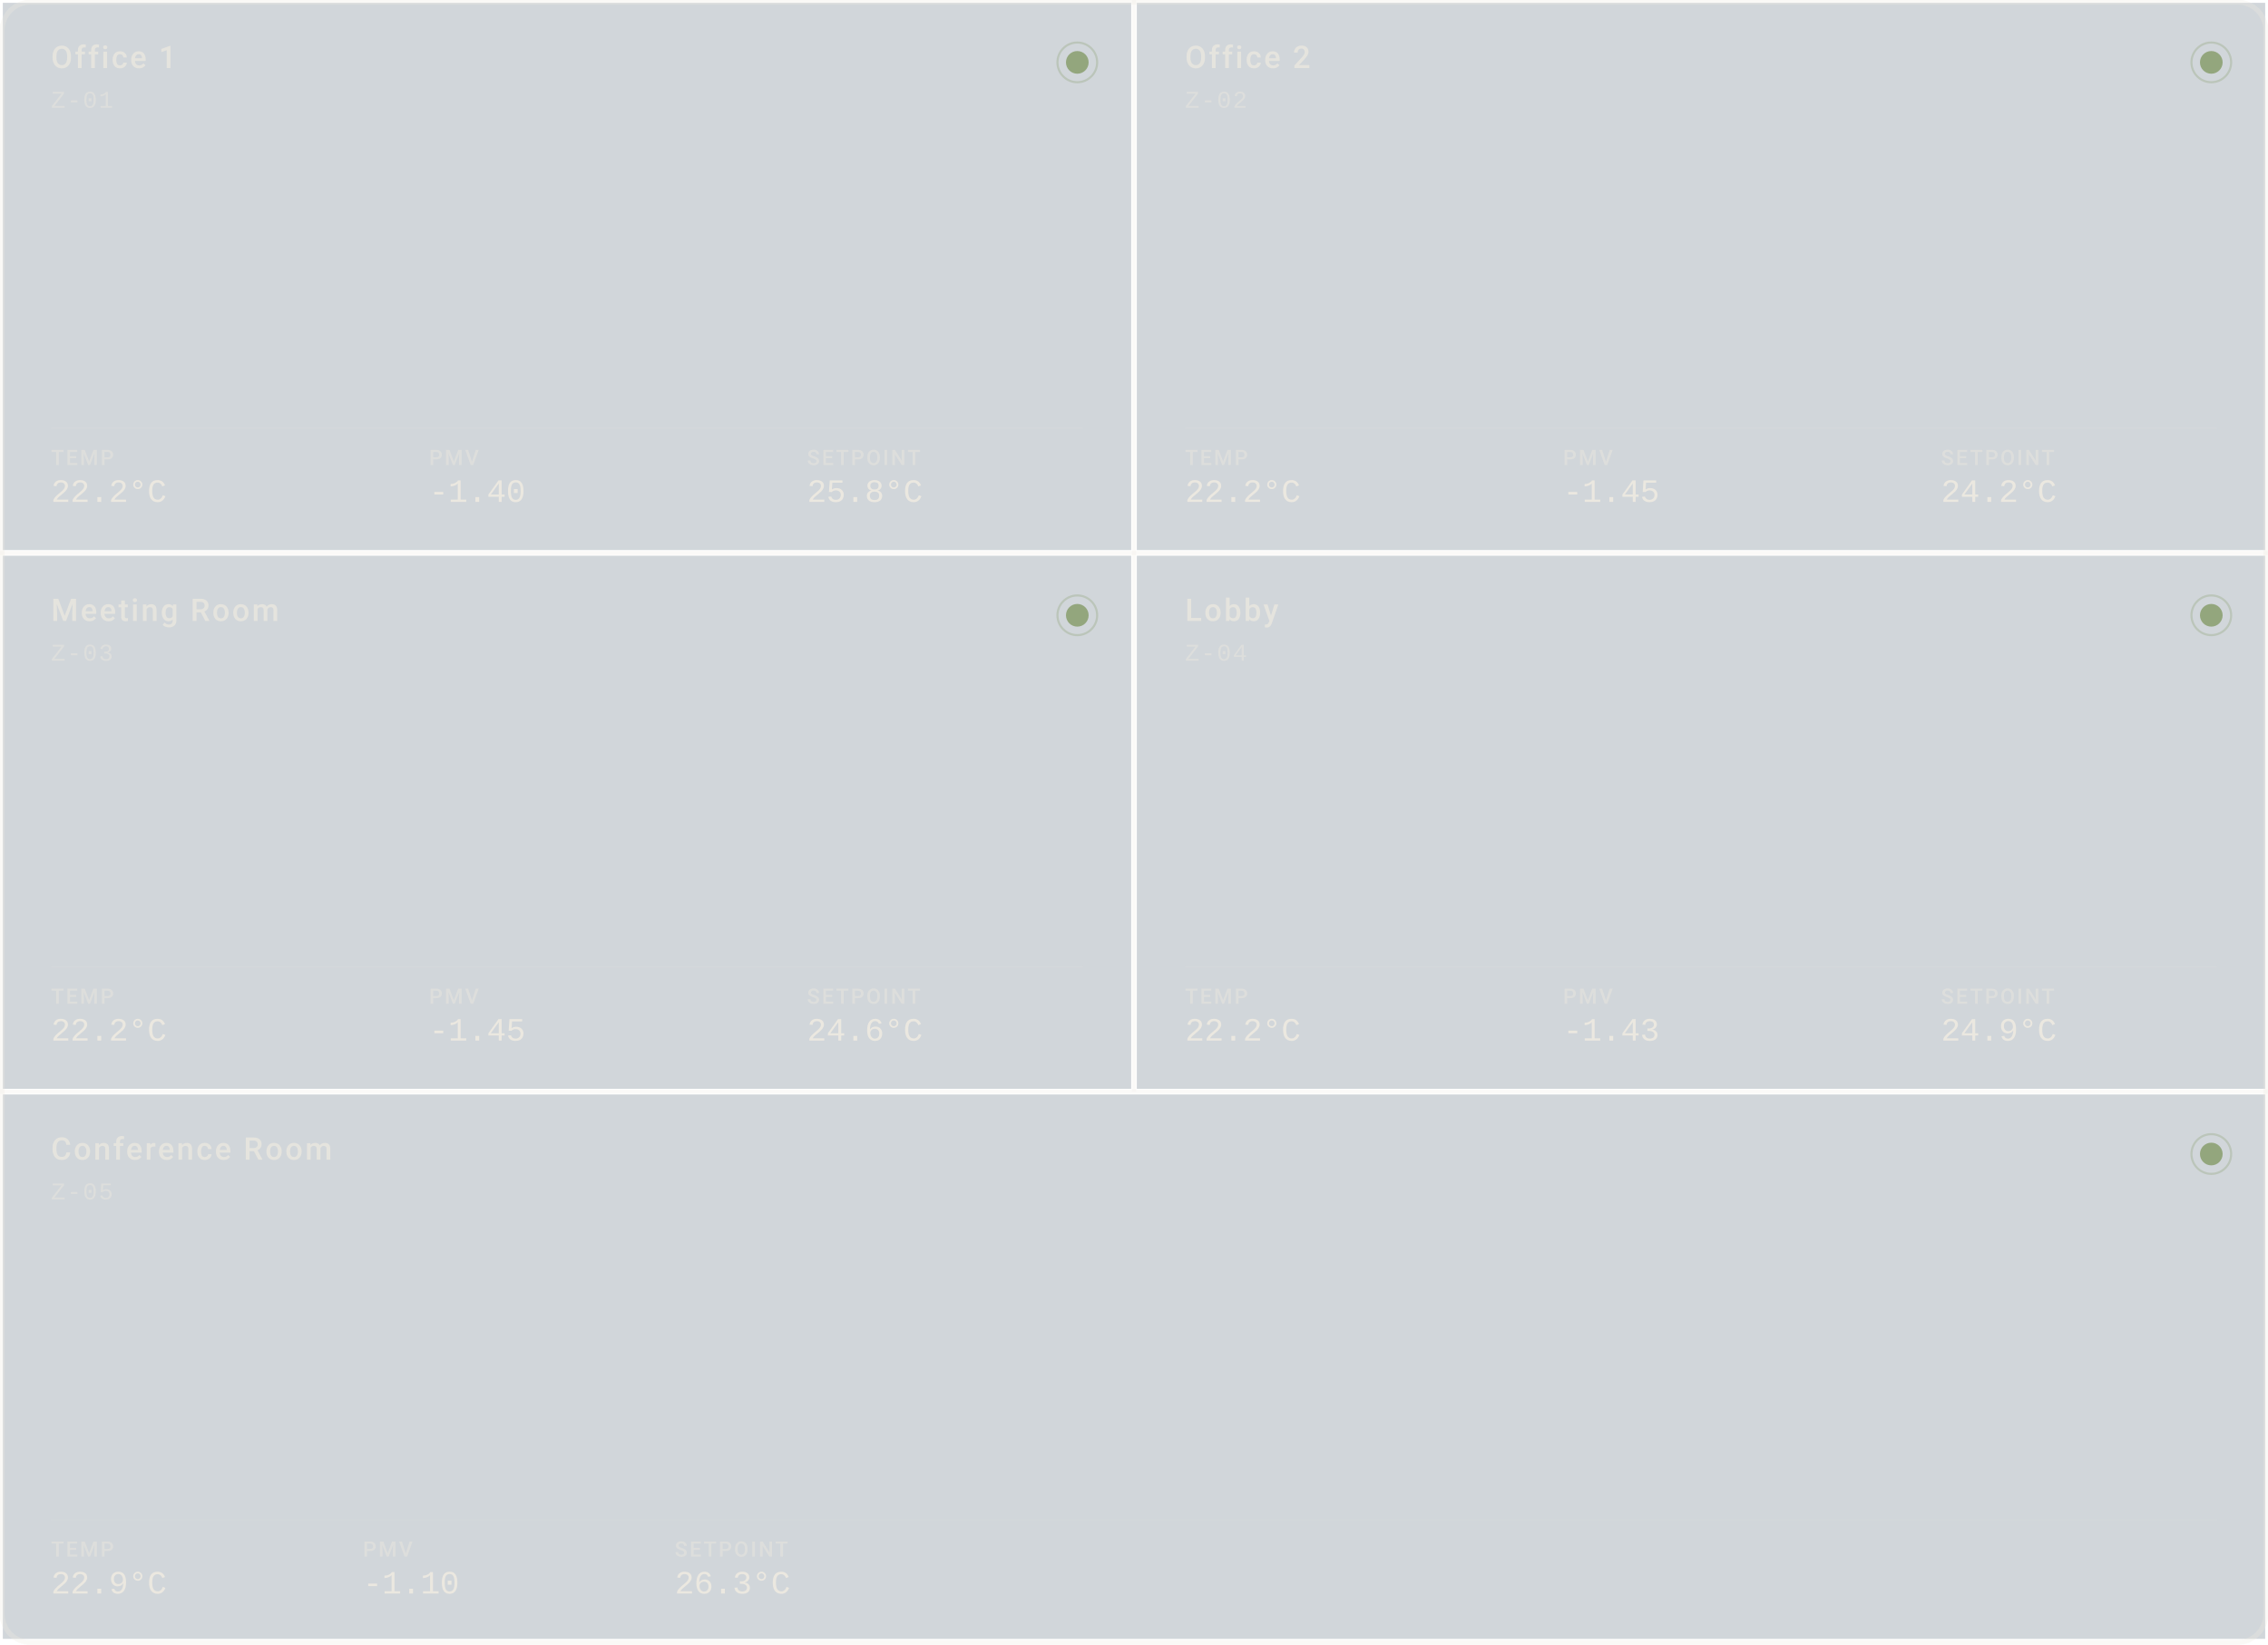
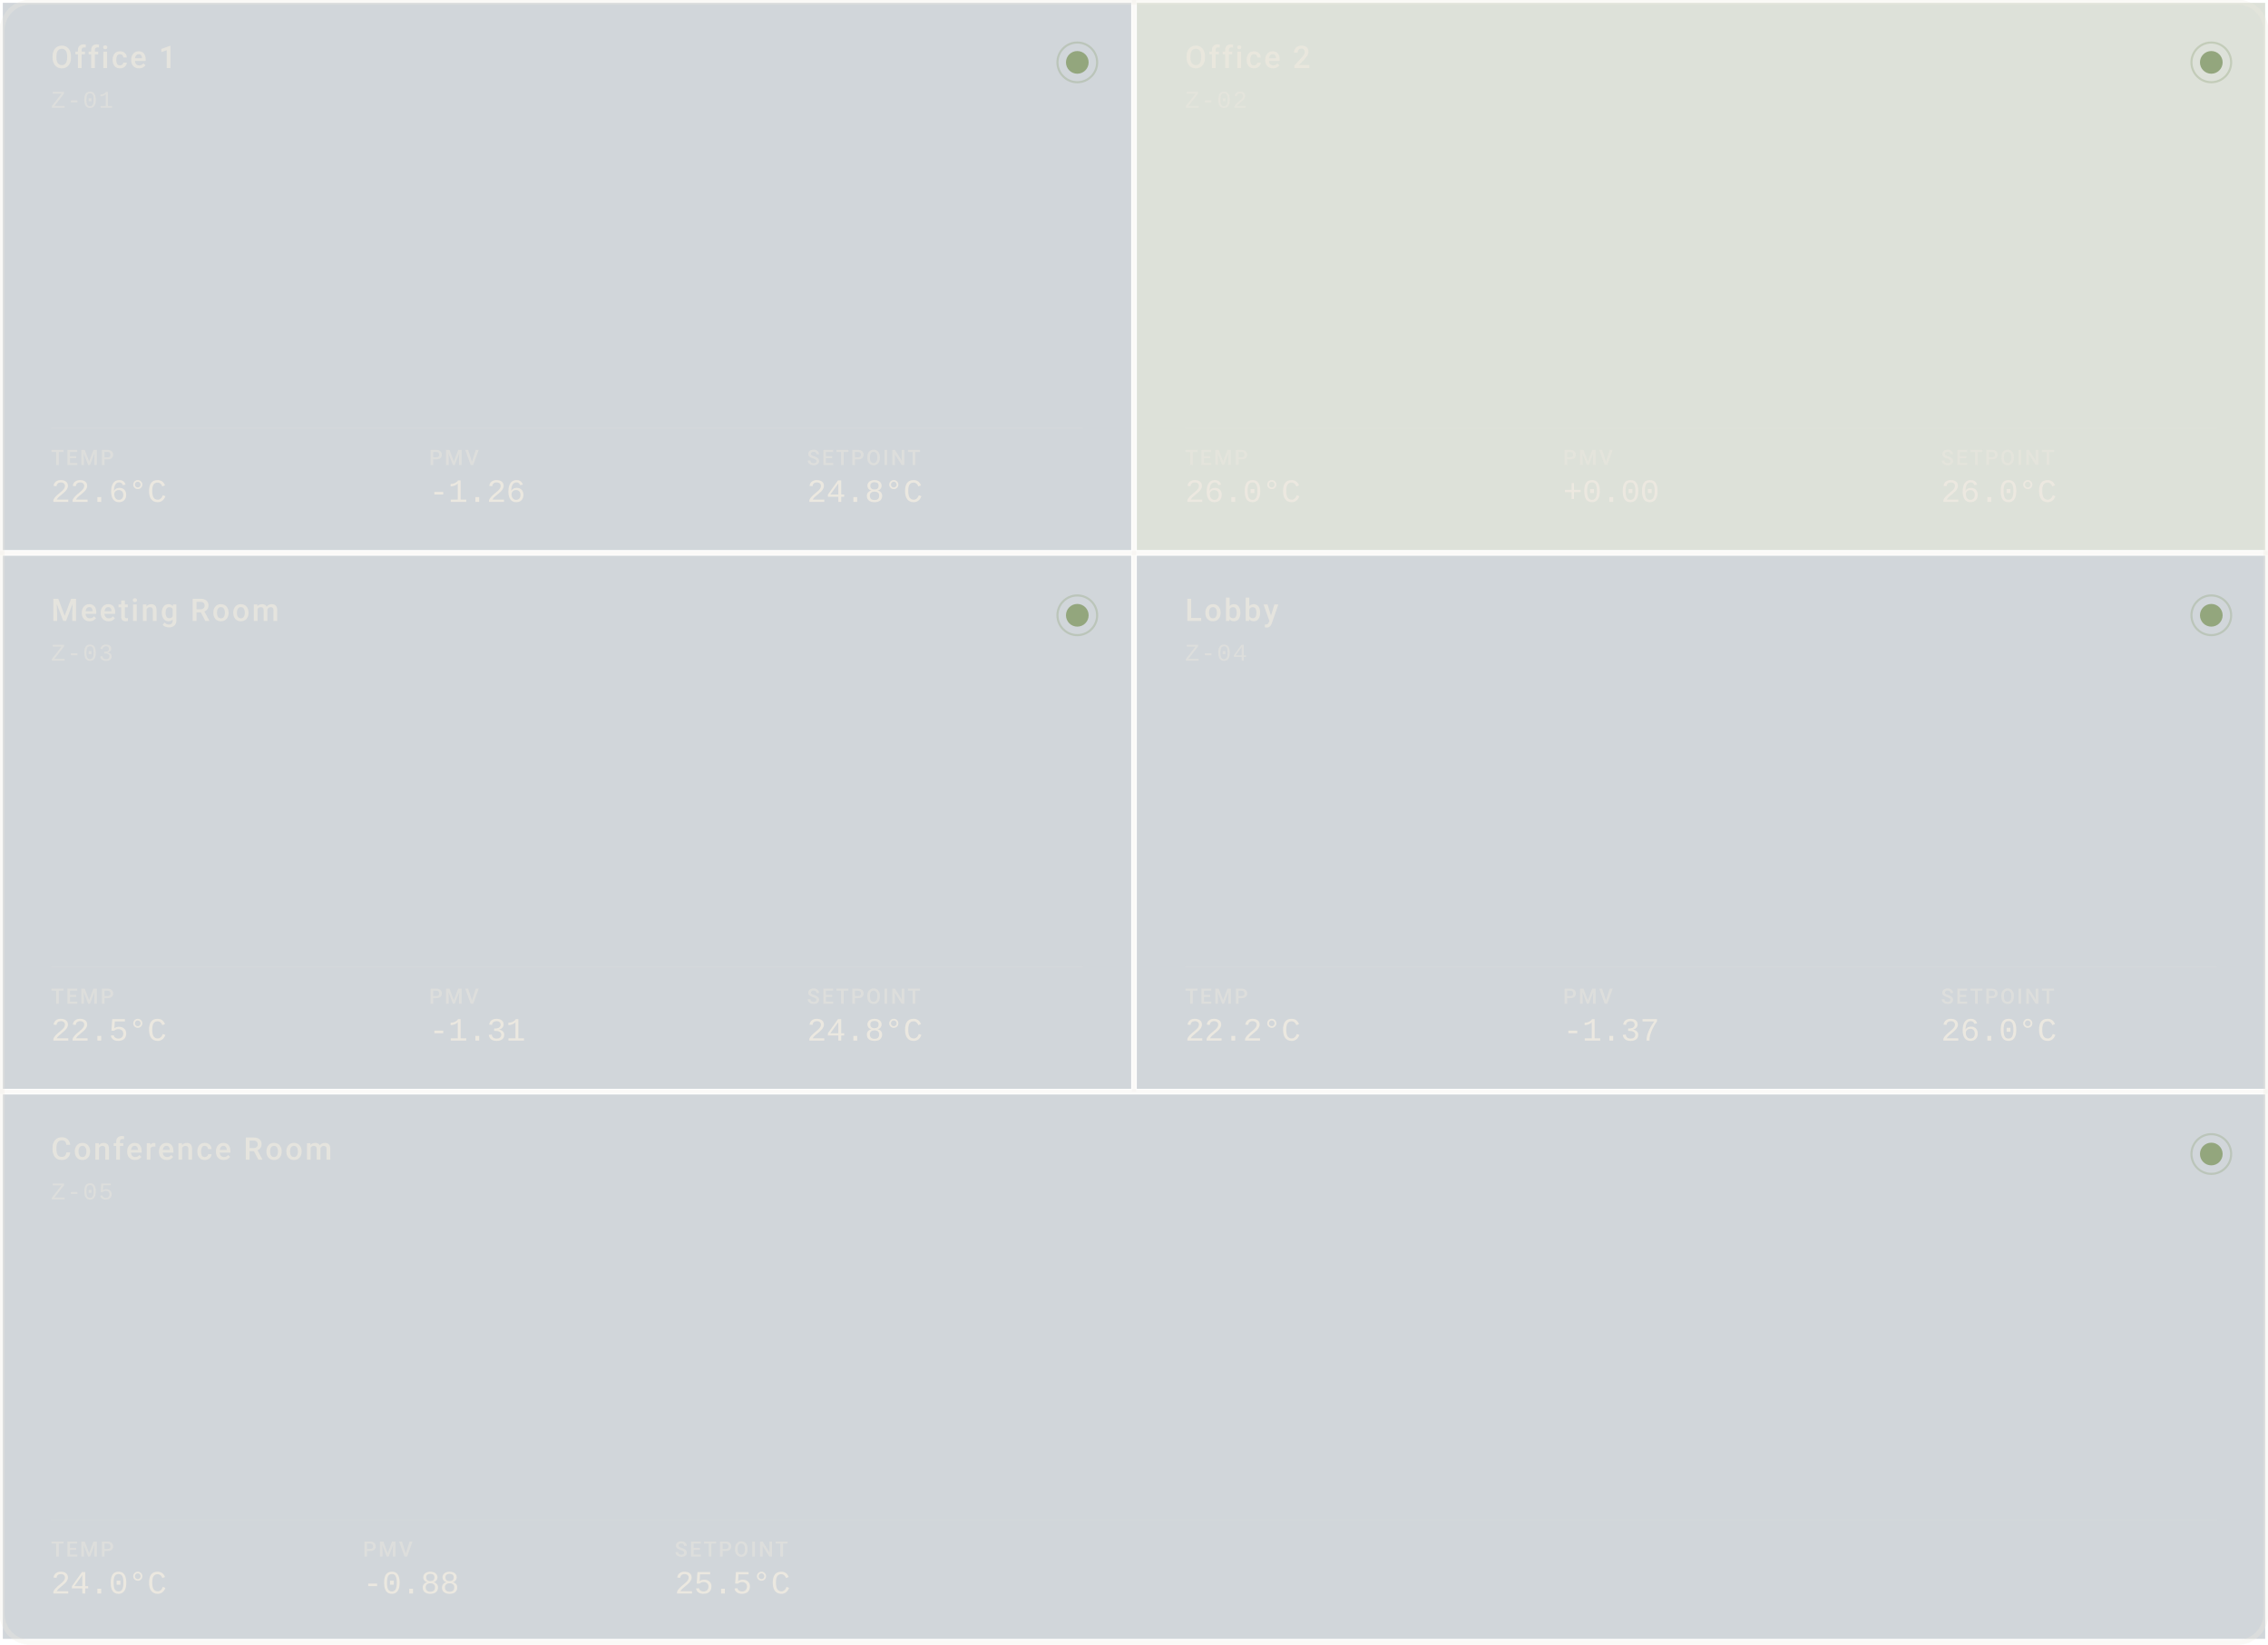
<svg xmlns="http://www.w3.org/2000/svg" viewBox="0 0 800 580" width="800" height="580" aria-label="HVAC Zone Floor Plan" style="width: 100%; max-width: 800px; height: auto; display: block;">
  <rect x="1" y="1" width="398" height="193" fill="#3E5266" opacity="0.24" />
-   <rect x="401" y="1" width="398" height="193" fill="#3E5266" opacity="0.24" />
+   <rect x="401" y="1" width="398" height="193" fill="#71835F" opacity="0.24" />
  <rect x="1" y="196" width="398" height="188" fill="#3E5266" opacity="0.24" />
  <rect x="401" y="196" width="398" height="188" fill="#3E5266" opacity="0.24" />
  <rect x="1" y="386" width="798" height="192" fill="#3E5266" opacity="0.24" />
  <defs />
  <rect x="0.75" y="0.75" width="798.5" height="578.5" rx="10" ry="10" fill="none" stroke="rgba(237,233,224,0.30)" stroke-width="1.75" />
  <line x1="0" y1="195" x2="800" y2="195" stroke="rgba(237,233,224,0.22)" stroke-width="1.5" />
  <line x1="0" y1="385" x2="800" y2="385" stroke="rgba(237,233,224,0.22)" stroke-width="1.5" />
  <line x1="400" y1="0" x2="400" y2="385" stroke="rgba(237,233,224,0.22)" stroke-width="1.5" />
  <g>
    <text x="18" y="24" font-family="-apple-system, BlinkMacSystemFont, 'Segoe UI', Roboto, Arial, sans-serif" font-size="11" font-weight="500" letter-spacing="0.07em" fill="rgba(237,233,224,0.72)" style="text-transform: uppercase;">Office 1</text>
    <text x="18" y="38" font-family="Consolas, &quot;Cascadia Mono&quot;, &quot;Courier New&quot;, monospace" font-size="8.5" font-weight="400" letter-spacing="0.06em" fill="rgba(237,233,224,0.44)">Z-01</text>
    <circle cx="380" cy="22" r="4" fill="#93A67D" />
    <circle cx="380" cy="22" r="7" fill="none" stroke="#93A67D" stroke-width="0.75" opacity="0.35" />
    <g transform="translate(18, 0)">
      <text x="0" y="164" font-family="-apple-system, BlinkMacSystemFont, 'Segoe UI', Roboto, Arial, sans-serif" font-size="7.5" font-weight="500" letter-spacing="0.09em" fill="rgba(237,233,224,0.44)">TEMP</text>
-       <text x="0" y="177" font-family="Consolas, &quot;Cascadia Mono&quot;, &quot;Courier New&quot;, monospace" font-size="11.5" font-weight="400" fill="rgba(237,233,224,0.94)" letter-spacing="-0.01em">22.2°C</text>
+       <text x="0" y="177" font-family="Consolas, &quot;Cascadia Mono&quot;, &quot;Courier New&quot;, monospace" font-size="11.5" font-weight="400" fill="rgba(237,233,224,0.94)" letter-spacing="-0.01em">22.6°C</text>
    </g>
    <g transform="translate(151.3333, 0)">
      <text x="0" y="164" font-family="-apple-system, BlinkMacSystemFont, 'Segoe UI', Roboto, Arial, sans-serif" font-size="7.5" font-weight="500" letter-spacing="0.09em" fill="rgba(237,233,224,0.44)">PMV</text>
-       <text x="0" y="177" font-family="Consolas, &quot;Cascadia Mono&quot;, &quot;Courier New&quot;, monospace" font-size="11.5" font-weight="400" fill="rgba(237,233,224,0.94)" letter-spacing="-0.01em">-1.40</text>
+       <text x="0" y="177" font-family="Consolas, &quot;Cascadia Mono&quot;, &quot;Courier New&quot;, monospace" font-size="11.5" font-weight="400" fill="rgba(237,233,224,0.94)" letter-spacing="-0.01em">-1.26</text>
    </g>
    <g transform="translate(284.6667, 0)">
      <text x="0" y="164" font-family="-apple-system, BlinkMacSystemFont, 'Segoe UI', Roboto, Arial, sans-serif" font-size="7.5" font-weight="500" letter-spacing="0.09em" fill="rgba(237,233,224,0.44)">SETPOINT</text>
-       <text x="0" y="177" font-family="Consolas, &quot;Cascadia Mono&quot;, &quot;Courier New&quot;, monospace" font-size="11.5" font-weight="400" fill="rgba(237,233,224,0.94)" letter-spacing="-0.01em">25.8°C</text>
+       <text x="0" y="177" font-family="Consolas, &quot;Cascadia Mono&quot;, &quot;Courier New&quot;, monospace" font-size="11.5" font-weight="400" fill="rgba(237,233,224,0.94)" letter-spacing="-0.01em">24.8°C</text>
    </g>
    <line x1="18" y1="151" x2="382" y2="151" stroke="rgba(237,233,224,0.22)" stroke-width="0.5" opacity="0.4" />
  </g>
  <g>
    <text x="418" y="24" font-family="-apple-system, BlinkMacSystemFont, 'Segoe UI', Roboto, Arial, sans-serif" font-size="11" font-weight="500" letter-spacing="0.07em" fill="rgba(237,233,224,0.72)" style="text-transform: uppercase;">Office 2</text>
    <text x="418" y="38" font-family="Consolas, &quot;Cascadia Mono&quot;, &quot;Courier New&quot;, monospace" font-size="8.5" font-weight="400" letter-spacing="0.06em" fill="rgba(237,233,224,0.44)">Z-02</text>
    <circle cx="780" cy="22" r="4" fill="#93A67D" />
    <circle cx="780" cy="22" r="7" fill="none" stroke="#93A67D" stroke-width="0.75" opacity="0.35" />
    <g transform="translate(418, 0)">
      <text x="0" y="164" font-family="-apple-system, BlinkMacSystemFont, 'Segoe UI', Roboto, Arial, sans-serif" font-size="7.5" font-weight="500" letter-spacing="0.09em" fill="rgba(237,233,224,0.44)">TEMP</text>
-       <text x="0" y="177" font-family="Consolas, &quot;Cascadia Mono&quot;, &quot;Courier New&quot;, monospace" font-size="11.5" font-weight="400" fill="rgba(237,233,224,0.94)" letter-spacing="-0.01em">22.2°C</text>
+       <text x="0" y="177" font-family="Consolas, &quot;Cascadia Mono&quot;, &quot;Courier New&quot;, monospace" font-size="11.5" font-weight="400" fill="rgba(237,233,224,0.94)" letter-spacing="-0.01em">26.0°C</text>
    </g>
    <g transform="translate(551.3333, 0)">
      <text x="0" y="164" font-family="-apple-system, BlinkMacSystemFont, 'Segoe UI', Roboto, Arial, sans-serif" font-size="7.5" font-weight="500" letter-spacing="0.09em" fill="rgba(237,233,224,0.44)">PMV</text>
-       <text x="0" y="177" font-family="Consolas, &quot;Cascadia Mono&quot;, &quot;Courier New&quot;, monospace" font-size="11.5" font-weight="400" fill="rgba(237,233,224,0.94)" letter-spacing="-0.01em">-1.45</text>
+       <text x="0" y="177" font-family="Consolas, &quot;Cascadia Mono&quot;, &quot;Courier New&quot;, monospace" font-size="11.5" font-weight="400" fill="rgba(237,233,224,0.94)" letter-spacing="-0.01em">+0.00</text>
    </g>
    <g transform="translate(684.6667, 0)">
      <text x="0" y="164" font-family="-apple-system, BlinkMacSystemFont, 'Segoe UI', Roboto, Arial, sans-serif" font-size="7.5" font-weight="500" letter-spacing="0.09em" fill="rgba(237,233,224,0.44)">SETPOINT</text>
-       <text x="0" y="177" font-family="Consolas, &quot;Cascadia Mono&quot;, &quot;Courier New&quot;, monospace" font-size="11.5" font-weight="400" fill="rgba(237,233,224,0.94)" letter-spacing="-0.01em">24.2°C</text>
+       <text x="0" y="177" font-family="Consolas, &quot;Cascadia Mono&quot;, &quot;Courier New&quot;, monospace" font-size="11.5" font-weight="400" fill="rgba(237,233,224,0.94)" letter-spacing="-0.01em">26.0°C</text>
    </g>
    <line x1="418" y1="151" x2="782" y2="151" stroke="rgba(237,233,224,0.22)" stroke-width="0.5" opacity="0.4" />
  </g>
  <g>
    <text x="18" y="219" font-family="-apple-system, BlinkMacSystemFont, 'Segoe UI', Roboto, Arial, sans-serif" font-size="11" font-weight="500" letter-spacing="0.07em" fill="rgba(237,233,224,0.72)" style="text-transform: uppercase;">Meeting Room</text>
    <text x="18" y="233" font-family="Consolas, &quot;Cascadia Mono&quot;, &quot;Courier New&quot;, monospace" font-size="8.5" font-weight="400" letter-spacing="0.06em" fill="rgba(237,233,224,0.44)">Z-03</text>
    <circle cx="380" cy="217" r="4" fill="#93A67D" />
    <circle cx="380" cy="217" r="7" fill="none" stroke="#93A67D" stroke-width="0.75" opacity="0.35" />
    <g transform="translate(18, 0)">
      <text x="0" y="354" font-family="-apple-system, BlinkMacSystemFont, 'Segoe UI', Roboto, Arial, sans-serif" font-size="7.5" font-weight="500" letter-spacing="0.09em" fill="rgba(237,233,224,0.44)">TEMP</text>
-       <text x="0" y="367" font-family="Consolas, &quot;Cascadia Mono&quot;, &quot;Courier New&quot;, monospace" font-size="11.5" font-weight="400" fill="rgba(237,233,224,0.94)" letter-spacing="-0.01em">22.2°C</text>
+       <text x="0" y="367" font-family="Consolas, &quot;Cascadia Mono&quot;, &quot;Courier New&quot;, monospace" font-size="11.5" font-weight="400" fill="rgba(237,233,224,0.94)" letter-spacing="-0.01em">22.5°C</text>
    </g>
    <g transform="translate(151.3333, 0)">
      <text x="0" y="354" font-family="-apple-system, BlinkMacSystemFont, 'Segoe UI', Roboto, Arial, sans-serif" font-size="7.5" font-weight="500" letter-spacing="0.09em" fill="rgba(237,233,224,0.44)">PMV</text>
-       <text x="0" y="367" font-family="Consolas, &quot;Cascadia Mono&quot;, &quot;Courier New&quot;, monospace" font-size="11.5" font-weight="400" fill="rgba(237,233,224,0.94)" letter-spacing="-0.01em">-1.45</text>
+       <text x="0" y="367" font-family="Consolas, &quot;Cascadia Mono&quot;, &quot;Courier New&quot;, monospace" font-size="11.5" font-weight="400" fill="rgba(237,233,224,0.94)" letter-spacing="-0.01em">-1.31</text>
    </g>
    <g transform="translate(284.6667, 0)">
      <text x="0" y="354" font-family="-apple-system, BlinkMacSystemFont, 'Segoe UI', Roboto, Arial, sans-serif" font-size="7.5" font-weight="500" letter-spacing="0.09em" fill="rgba(237,233,224,0.44)">SETPOINT</text>
-       <text x="0" y="367" font-family="Consolas, &quot;Cascadia Mono&quot;, &quot;Courier New&quot;, monospace" font-size="11.5" font-weight="400" fill="rgba(237,233,224,0.94)" letter-spacing="-0.01em">24.6°C</text>
+       <text x="0" y="367" font-family="Consolas, &quot;Cascadia Mono&quot;, &quot;Courier New&quot;, monospace" font-size="11.5" font-weight="400" fill="rgba(237,233,224,0.94)" letter-spacing="-0.01em">24.8°C</text>
    </g>
    <line x1="18" y1="341" x2="382" y2="341" stroke="rgba(237,233,224,0.22)" stroke-width="0.5" opacity="0.4" />
  </g>
  <g>
    <text x="418" y="219" font-family="-apple-system, BlinkMacSystemFont, 'Segoe UI', Roboto, Arial, sans-serif" font-size="11" font-weight="500" letter-spacing="0.07em" fill="rgba(237,233,224,0.72)" style="text-transform: uppercase;">Lobby</text>
    <text x="418" y="233" font-family="Consolas, &quot;Cascadia Mono&quot;, &quot;Courier New&quot;, monospace" font-size="8.5" font-weight="400" letter-spacing="0.06em" fill="rgba(237,233,224,0.44)">Z-04</text>
    <circle cx="780" cy="217" r="4" fill="#93A67D" />
    <circle cx="780" cy="217" r="7" fill="none" stroke="#93A67D" stroke-width="0.75" opacity="0.35" />
    <g transform="translate(418, 0)">
      <text x="0" y="354" font-family="-apple-system, BlinkMacSystemFont, 'Segoe UI', Roboto, Arial, sans-serif" font-size="7.5" font-weight="500" letter-spacing="0.09em" fill="rgba(237,233,224,0.44)">TEMP</text>
      <text x="0" y="367" font-family="Consolas, &quot;Cascadia Mono&quot;, &quot;Courier New&quot;, monospace" font-size="11.5" font-weight="400" fill="rgba(237,233,224,0.94)" letter-spacing="-0.01em">22.2°C</text>
    </g>
    <g transform="translate(551.3333, 0)">
      <text x="0" y="354" font-family="-apple-system, BlinkMacSystemFont, 'Segoe UI', Roboto, Arial, sans-serif" font-size="7.5" font-weight="500" letter-spacing="0.09em" fill="rgba(237,233,224,0.44)">PMV</text>
-       <text x="0" y="367" font-family="Consolas, &quot;Cascadia Mono&quot;, &quot;Courier New&quot;, monospace" font-size="11.5" font-weight="400" fill="rgba(237,233,224,0.94)" letter-spacing="-0.01em">-1.43</text>
+       <text x="0" y="367" font-family="Consolas, &quot;Cascadia Mono&quot;, &quot;Courier New&quot;, monospace" font-size="11.5" font-weight="400" fill="rgba(237,233,224,0.94)" letter-spacing="-0.01em">-1.37</text>
    </g>
    <g transform="translate(684.6667, 0)">
      <text x="0" y="354" font-family="-apple-system, BlinkMacSystemFont, 'Segoe UI', Roboto, Arial, sans-serif" font-size="7.5" font-weight="500" letter-spacing="0.09em" fill="rgba(237,233,224,0.44)">SETPOINT</text>
-       <text x="0" y="367" font-family="Consolas, &quot;Cascadia Mono&quot;, &quot;Courier New&quot;, monospace" font-size="11.5" font-weight="400" fill="rgba(237,233,224,0.94)" letter-spacing="-0.01em">24.9°C</text>
+       <text x="0" y="367" font-family="Consolas, &quot;Cascadia Mono&quot;, &quot;Courier New&quot;, monospace" font-size="11.5" font-weight="400" fill="rgba(237,233,224,0.94)" letter-spacing="-0.01em">26.0°C</text>
    </g>
    <line x1="418" y1="341" x2="782" y2="341" stroke="rgba(237,233,224,0.22)" stroke-width="0.5" opacity="0.4" />
  </g>
  <g>
    <text x="18" y="409" font-family="-apple-system, BlinkMacSystemFont, 'Segoe UI', Roboto, Arial, sans-serif" font-size="11" font-weight="500" letter-spacing="0.07em" fill="rgba(237,233,224,0.72)" style="text-transform: uppercase;">Conference Room</text>
    <text x="18" y="423" font-family="Consolas, &quot;Cascadia Mono&quot;, &quot;Courier New&quot;, monospace" font-size="8.5" font-weight="400" letter-spacing="0.06em" fill="rgba(237,233,224,0.44)">Z-05</text>
    <circle cx="780" cy="407" r="4" fill="#93A67D" />
    <circle cx="780" cy="407" r="7" fill="none" stroke="#93A67D" stroke-width="0.75" opacity="0.35" />
    <g transform="translate(18, 0)">
      <text x="0" y="549" font-family="-apple-system, BlinkMacSystemFont, 'Segoe UI', Roboto, Arial, sans-serif" font-size="7.5" font-weight="500" letter-spacing="0.09em" fill="rgba(237,233,224,0.44)">TEMP</text>
-       <text x="0" y="562" font-family="Consolas, &quot;Cascadia Mono&quot;, &quot;Courier New&quot;, monospace" font-size="11.5" font-weight="400" fill="rgba(237,233,224,0.94)" letter-spacing="-0.01em">22.9°C</text>
+       <text x="0" y="562" font-family="Consolas, &quot;Cascadia Mono&quot;, &quot;Courier New&quot;, monospace" font-size="11.5" font-weight="400" fill="rgba(237,233,224,0.94)" letter-spacing="-0.01em">24.0°C</text>
    </g>
    <g transform="translate(128, 0)">
      <text x="0" y="549" font-family="-apple-system, BlinkMacSystemFont, 'Segoe UI', Roboto, Arial, sans-serif" font-size="7.5" font-weight="500" letter-spacing="0.09em" fill="rgba(237,233,224,0.44)">PMV</text>
-       <text x="0" y="562" font-family="Consolas, &quot;Cascadia Mono&quot;, &quot;Courier New&quot;, monospace" font-size="11.5" font-weight="400" fill="rgba(237,233,224,0.94)" letter-spacing="-0.01em">-1.10</text>
+       <text x="0" y="562" font-family="Consolas, &quot;Cascadia Mono&quot;, &quot;Courier New&quot;, monospace" font-size="11.5" font-weight="400" fill="rgba(237,233,224,0.94)" letter-spacing="-0.01em">-0.88</text>
    </g>
    <g transform="translate(238, 0)">
      <text x="0" y="549" font-family="-apple-system, BlinkMacSystemFont, 'Segoe UI', Roboto, Arial, sans-serif" font-size="7.5" font-weight="500" letter-spacing="0.09em" fill="rgba(237,233,224,0.44)">SETPOINT</text>
-       <text x="0" y="562" font-family="Consolas, &quot;Cascadia Mono&quot;, &quot;Courier New&quot;, monospace" font-size="11.5" font-weight="400" fill="rgba(237,233,224,0.94)" letter-spacing="-0.01em">26.3°C</text>
+       <text x="0" y="562" font-family="Consolas, &quot;Cascadia Mono&quot;, &quot;Courier New&quot;, monospace" font-size="11.5" font-weight="400" fill="rgba(237,233,224,0.94)" letter-spacing="-0.01em">25.5°C</text>
    </g>
    <line x1="18" y1="536" x2="782" y2="536" stroke="rgba(237,233,224,0.22)" stroke-width="0.5" opacity="0.4" />
  </g>
</svg>
